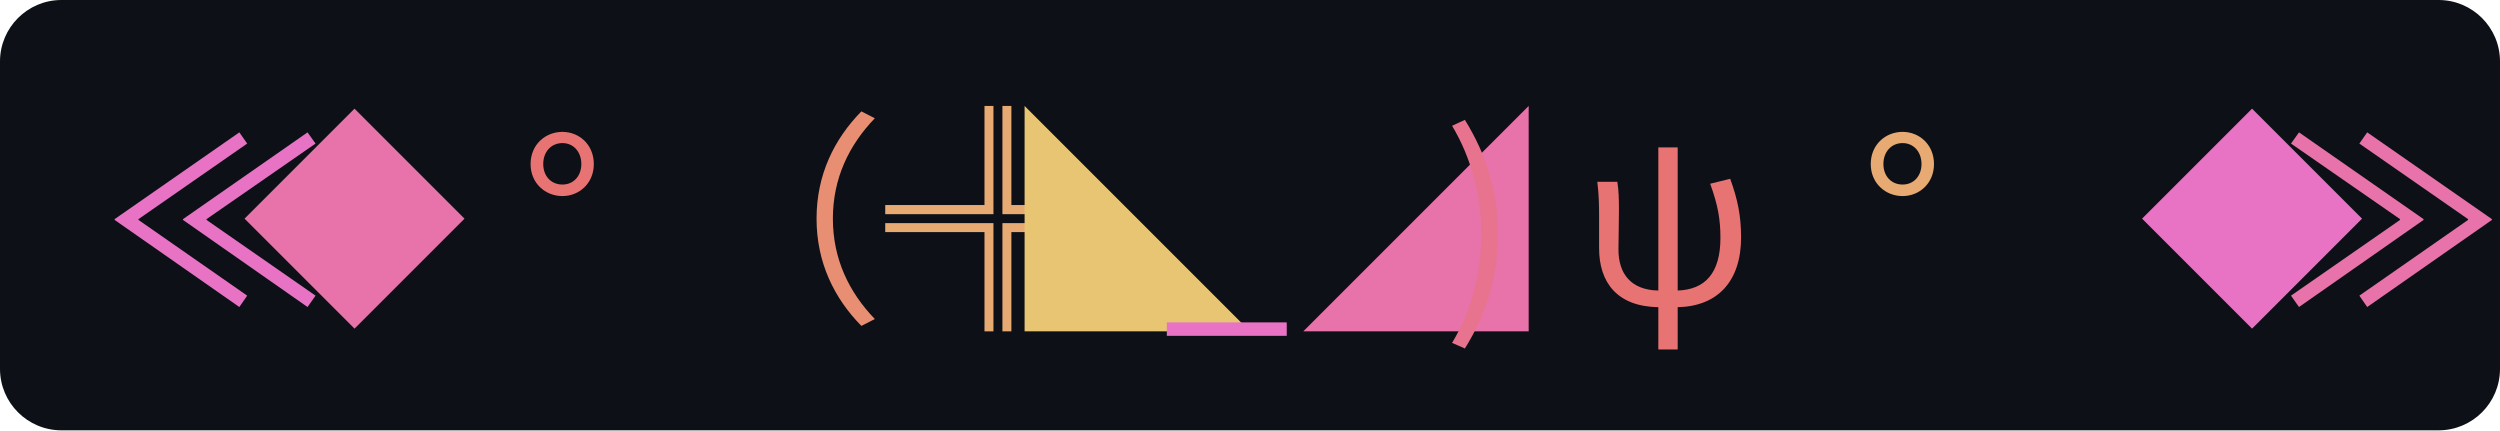
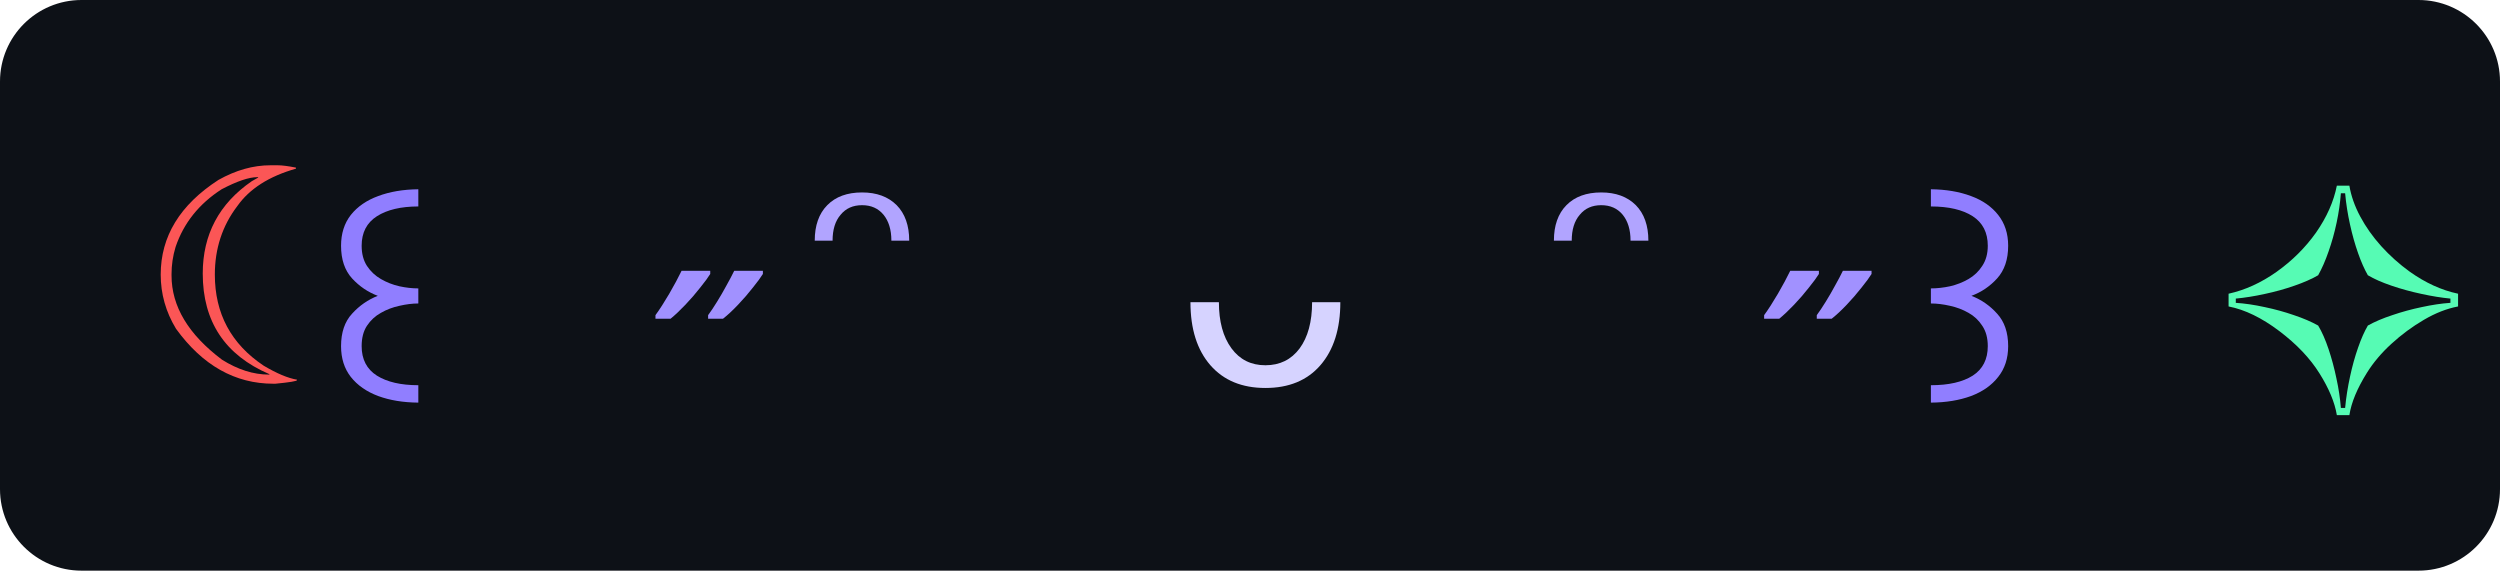
- <svg xmlns="http://www.w3.org/2000/svg" width="244" height="42" viewBox="0 0 244 42" role="img">
+ <svg xmlns="http://www.w3.org/2000/svg" width="184" height="42" viewBox="0 0 184 42" role="img">
  <rect width="100%" height="100%" rx="6" fill="#0d1117" />
  <g font-family="'Segoe UI Symbol','Malgun Gothic','Noto Sans CJK KR','Apple SD Gothic Neo','Noto Sans Symbols 2','DejaVu Sans',monospace" font-size="22" dominant-baseline="middle">
-     <text x="10.0" y="22.0" fill="#e873c5">≪</text>
-     <text x="23.6" y="22.0" fill="#e873aa">◆</text>
-     <text x="37.2" y="22.0" fill="#e8738e"> </text>
-     <text x="50.8" y="22.0" fill="#e87373">°</text>
-     <text x="64.4" y="22.0" fill="#e88e73">（</text>
-     <text x="86.4" y="22.0" fill="#e8aa73">╬</text>
-     <text x="100.0" y="22.0" fill="#e8c573">◣</text>
-     <text x="113.6" y="22.0" fill="#e873c5">_</text>
-     <text x="127.2" y="22.0" fill="#e873aa">◢</text>
-     <text x="140.8" y="22.0" fill="#e8738e">)</text>
-     <text x="154.4" y="22.0" fill="#e87373">ψ</text>
-     <text x="168.0" y="22.0" fill="#e88e73"> </text>
-     <text x="181.6" y="22.0" fill="#e8aa73">°</text>
-     <text x="195.2" y="22.0" fill="#e8c573"> </text>
-     <text x="208.8" y="22.0" fill="#e873c5">◆</text>
-     <text x="222.4" y="22.0" fill="#e873aa">≫</text>
+     <text x="10.0" y="22.0" fill="#fb5656">☾</text>
+     <text x="23.6" y="22.0" fill="#907eff">꒰</text>
+     <text x="45.6" y="22.0" fill="#a191ff">˶</text>
+     <text x="59.2" y="22.0" fill="#b1a4ff">ᵔ</text>
+     <text x="72.8" y="22.0" fill="#c6beff"> </text>
+     <text x="86.4" y="22.0" fill="#d6d3ff">ᴗ</text>
+     <text x="100.0" y="22.0" fill="#c6beff"> </text>
+     <text x="113.6" y="22.0" fill="#b1a4ff">ᵔ</text>
+     <text x="127.2" y="22.0" fill="#a191ff">˶</text>
+     <text x="140.8" y="22.0" fill="#907eff">꒱</text>
+     <text x="162.9" y="22.0" fill="#56fbb4">✧</text>
  </g>
</svg>
